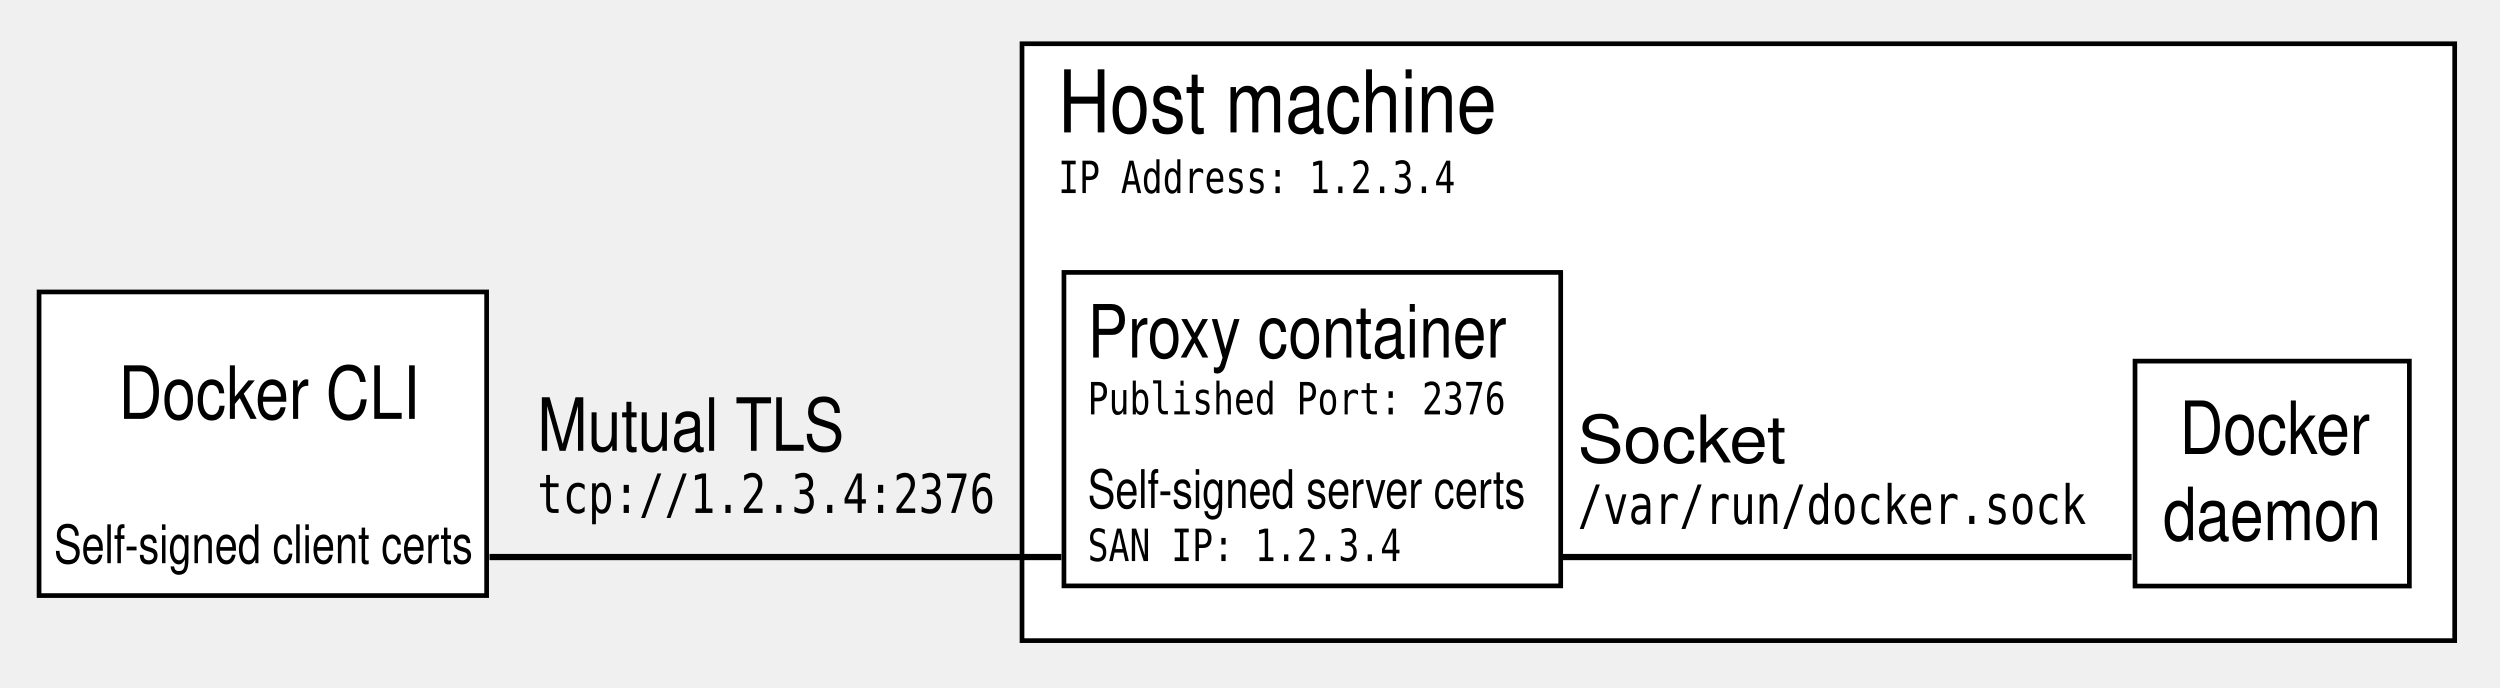
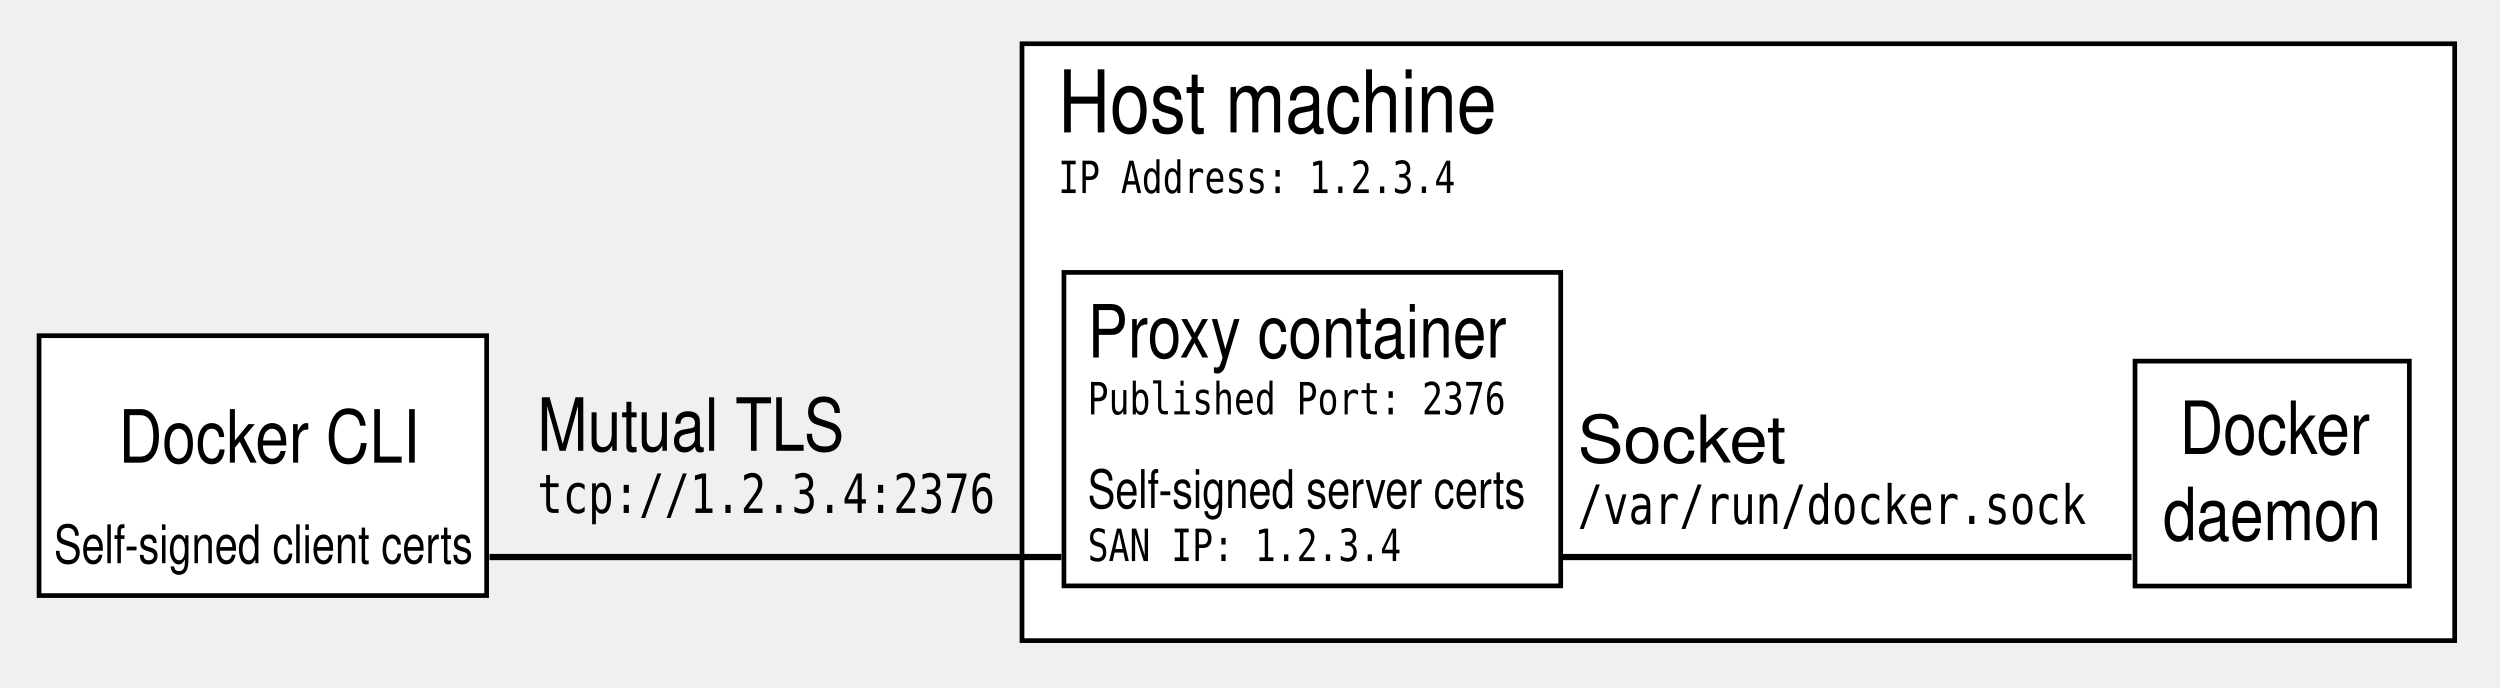
<svg xmlns="http://www.w3.org/2000/svg" width="800" height="220">
  <g>
    <rect stroke="#000" fill="#fff" stroke-width="1.5" x="327.044" y="14" width="458.456" height="191" id="svg_4" />
    <rect stroke="#000" fill="#fff" stroke-width="1.5" x="340.463" y="87.171" width="158.966" height="100.311" id="svg_5" />
-     <rect stroke="#000" fill="#fff" stroke-width="1.5" x="12.5" y="93.422" width="143.224" height="97.161" id="svg_3" />
+     <rect stroke="#000" fill="#fff" stroke-width="1.5" x="12.5" y="107.422" width="143.224" height="83.161" id="svg_3" />
    <rect stroke="#000" fill="#fff" stroke-width="1.5" x="683.206" y="115.559" width="87.791" height="71.98" id="svg_1" />
    <line stroke="#000" fill="none" stroke-width="2" stroke-dasharray="null" stroke-linejoin="null" stroke-linecap="null" x1="156.663" y1="178.252" x2="339.648" y2="178.252" id="svg_12" />
    <text stroke="#000" transform="matrix(0.5632079,0,0,0.7219218,199.8783,38.30287) " xml:space="preserve" text-anchor="start" font-family="Monospace" font-size="24" y="179.182" x="541.472" stroke-width="0" fill="#000000" id="svg_18">/var/run/docker.sock</text>
    <text stroke="#000" transform="matrix(0.5632079,0,0,0.7219218,-157.8013,14.11905) " xml:space="preserve" text-anchor="start" font-family="Monospace" font-size="24" y="207.817" x="585.459" stroke-width="0" fill="#000000" id="svg_20">tcp://1.2.3.4:2376</text>
    <text stroke="#000" transform="matrix(0.5547928,0,0,0.7111354,9.252872,111.4298) " xml:space="preserve" text-anchor="start" font-family="Helvetica, Arial, sans-serif" font-size="24" y="96.741" x="14.419" stroke-width="0" fill="#000000" id="svg_23">Self-signed client certs</text>
    <text stroke="#000" transform="matrix(0.5547928,0,0,0.7111354,9.252872,111.4298) " xml:space="preserve" text-anchor="start" font-family="Helvetica, Arial, sans-serif" font-size="24" y="71.91" x="610.675" stroke-width="0" fill="#000000" id="svg_25">Self-signed server certs</text>
    <text stroke="#000" transform="matrix(0.4628378,0,0,0.5932672,103.7444,96.61093) " xml:space="preserve" text-anchor="start" font-family="Monospace" font-size="24" y="139.772" x="527.849" stroke-width="0" fill="#000000" id="svg_27">SAN IP: 1.2.3.4</text>
    <text stroke="#000" transform="matrix(0.4628378,0,0,0.5932672,103.7444,96.61093) " xml:space="preserve" text-anchor="start" font-family="Monospace" font-size="24" y="-58.7" x="507.482" stroke-width="0" fill="#000000" id="svg_29">IP Address: 1.2.3.4</text>
    <text stroke="#000" transform="matrix(0.4628378,0,0,0.5932672,103.7444,96.61093) " xml:space="preserve" text-anchor="start" font-family="Monospace" font-size="24" y="60.666" x="527.857" stroke-width="0" fill="#000000" id="svg_30">Published Port: 2376</text>
    <line stroke="#000" id="svg_7" fill="none" stroke-width="2" stroke-dasharray="null" stroke-linejoin="null" stroke-linecap="null" x1="499.13" y1="178.252" x2="682.115" y2="178.252" />
    <text stroke="#000" transform="matrix(0.9567304,0,0,1.152631,17.38533,4.432413) " xml:space="preserve" text-anchor="start" font-family="Helvetica, Arial, sans-serif" font-size="24" y="32.911" x="335.771" stroke-width="0" fill="#000000" id="svg_28">Host machine</text>
-     <text stroke="#000" transform="matrix(0.805627,0,0,0.9788671,7.849035,51.76431) " xml:space="preserve" text-anchor="start" font-family="Helvetica, Arial, sans-serif" font-size="24" id="svg_9" y="84.057" x="37.377" stroke-width="0" fill="#000000">Docker CLI</text>
+     <text stroke="#000" transform="matrix(0.805627,0,0,0.9788671,7.849035,51.76431) " xml:space="preserve" text-anchor="start" font-family="Helvetica, Arial, sans-serif" font-size="24" id="svg_9" y="98.359" x="37.377" stroke-width="0" fill="#000000">Docker CLI</text>
    <text stroke="#000" transform="matrix(0.805627,0,0,0.9788671,7.849035,51.76431) " xml:space="preserve" text-anchor="start" font-family="Helvetica, Arial, sans-serif" font-size="24" y="123.691" x="849.424" stroke-width="0" fill="#000000" id="svg_6">daemon</text>
    <text stroke="#000" transform="matrix(0.805627,0,0,0.9788671,7.849035,51.76431) " xml:space="preserve" text-anchor="start" font-family="Helvetica, Arial, sans-serif" font-size="24" y="95.532" x="856.008" stroke-width="0" fill="#000000" id="svg_8">Docker</text>
    <text stroke="#000" transform="matrix(0.9169776,0,0,0.8778061,-1.113537,47.10653) " xml:space="preserve" text-anchor="start" font-family="Helvetica, Arial, sans-serif" font-size="24" y="114.924" x="551.759" stroke-width="0" fill="#000000" id="svg_17">Socket</text>
    <text stroke="#000" transform="matrix(0.805627,0,0,0.9788671,7.849035,51.76431) " xml:space="preserve" text-anchor="start" font-family="Helvetica, Arial, sans-serif" font-size="24" y="94.493" x="203.683" stroke-width="0" fill="#000000" id="svg_19">Mutual TLS</text>
    <text stroke="#000" transform="matrix(0.805627,0,0,0.9788671,7.849035,51.76431) " xml:space="preserve" text-anchor="start" font-family="Helvetica, Arial, sans-serif" font-size="24" y="64.003" x="422.291" stroke-width="0" fill="#000000" id="svg_21">Proxy container</text>
  </g>
</svg>
